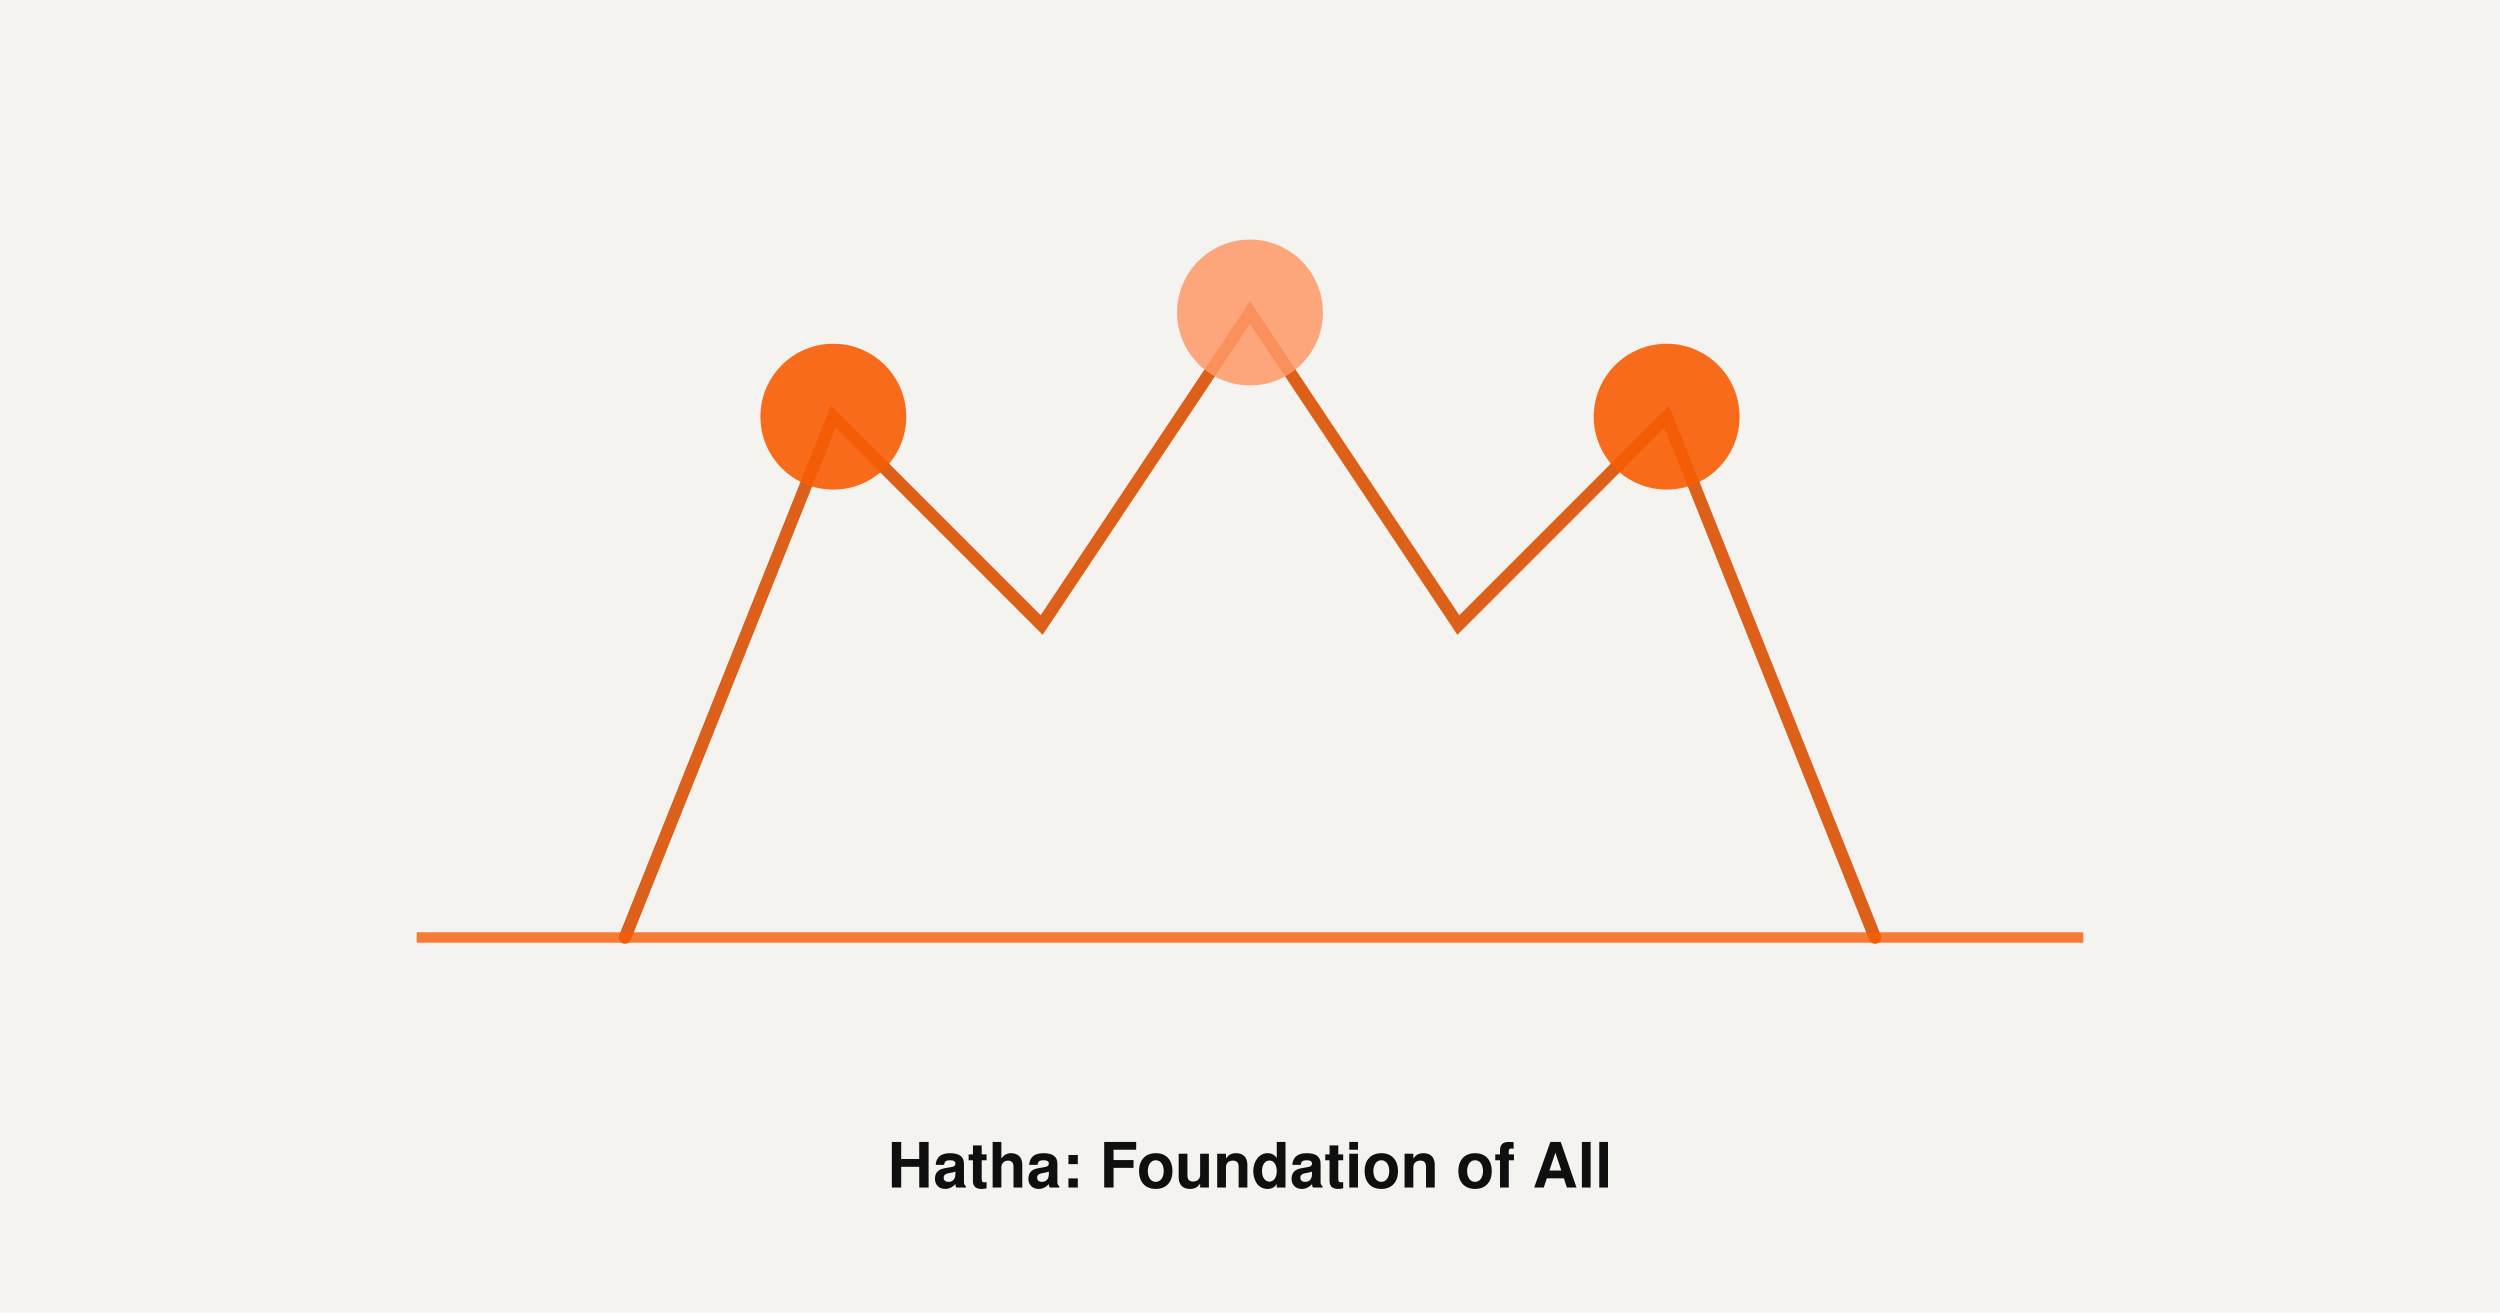
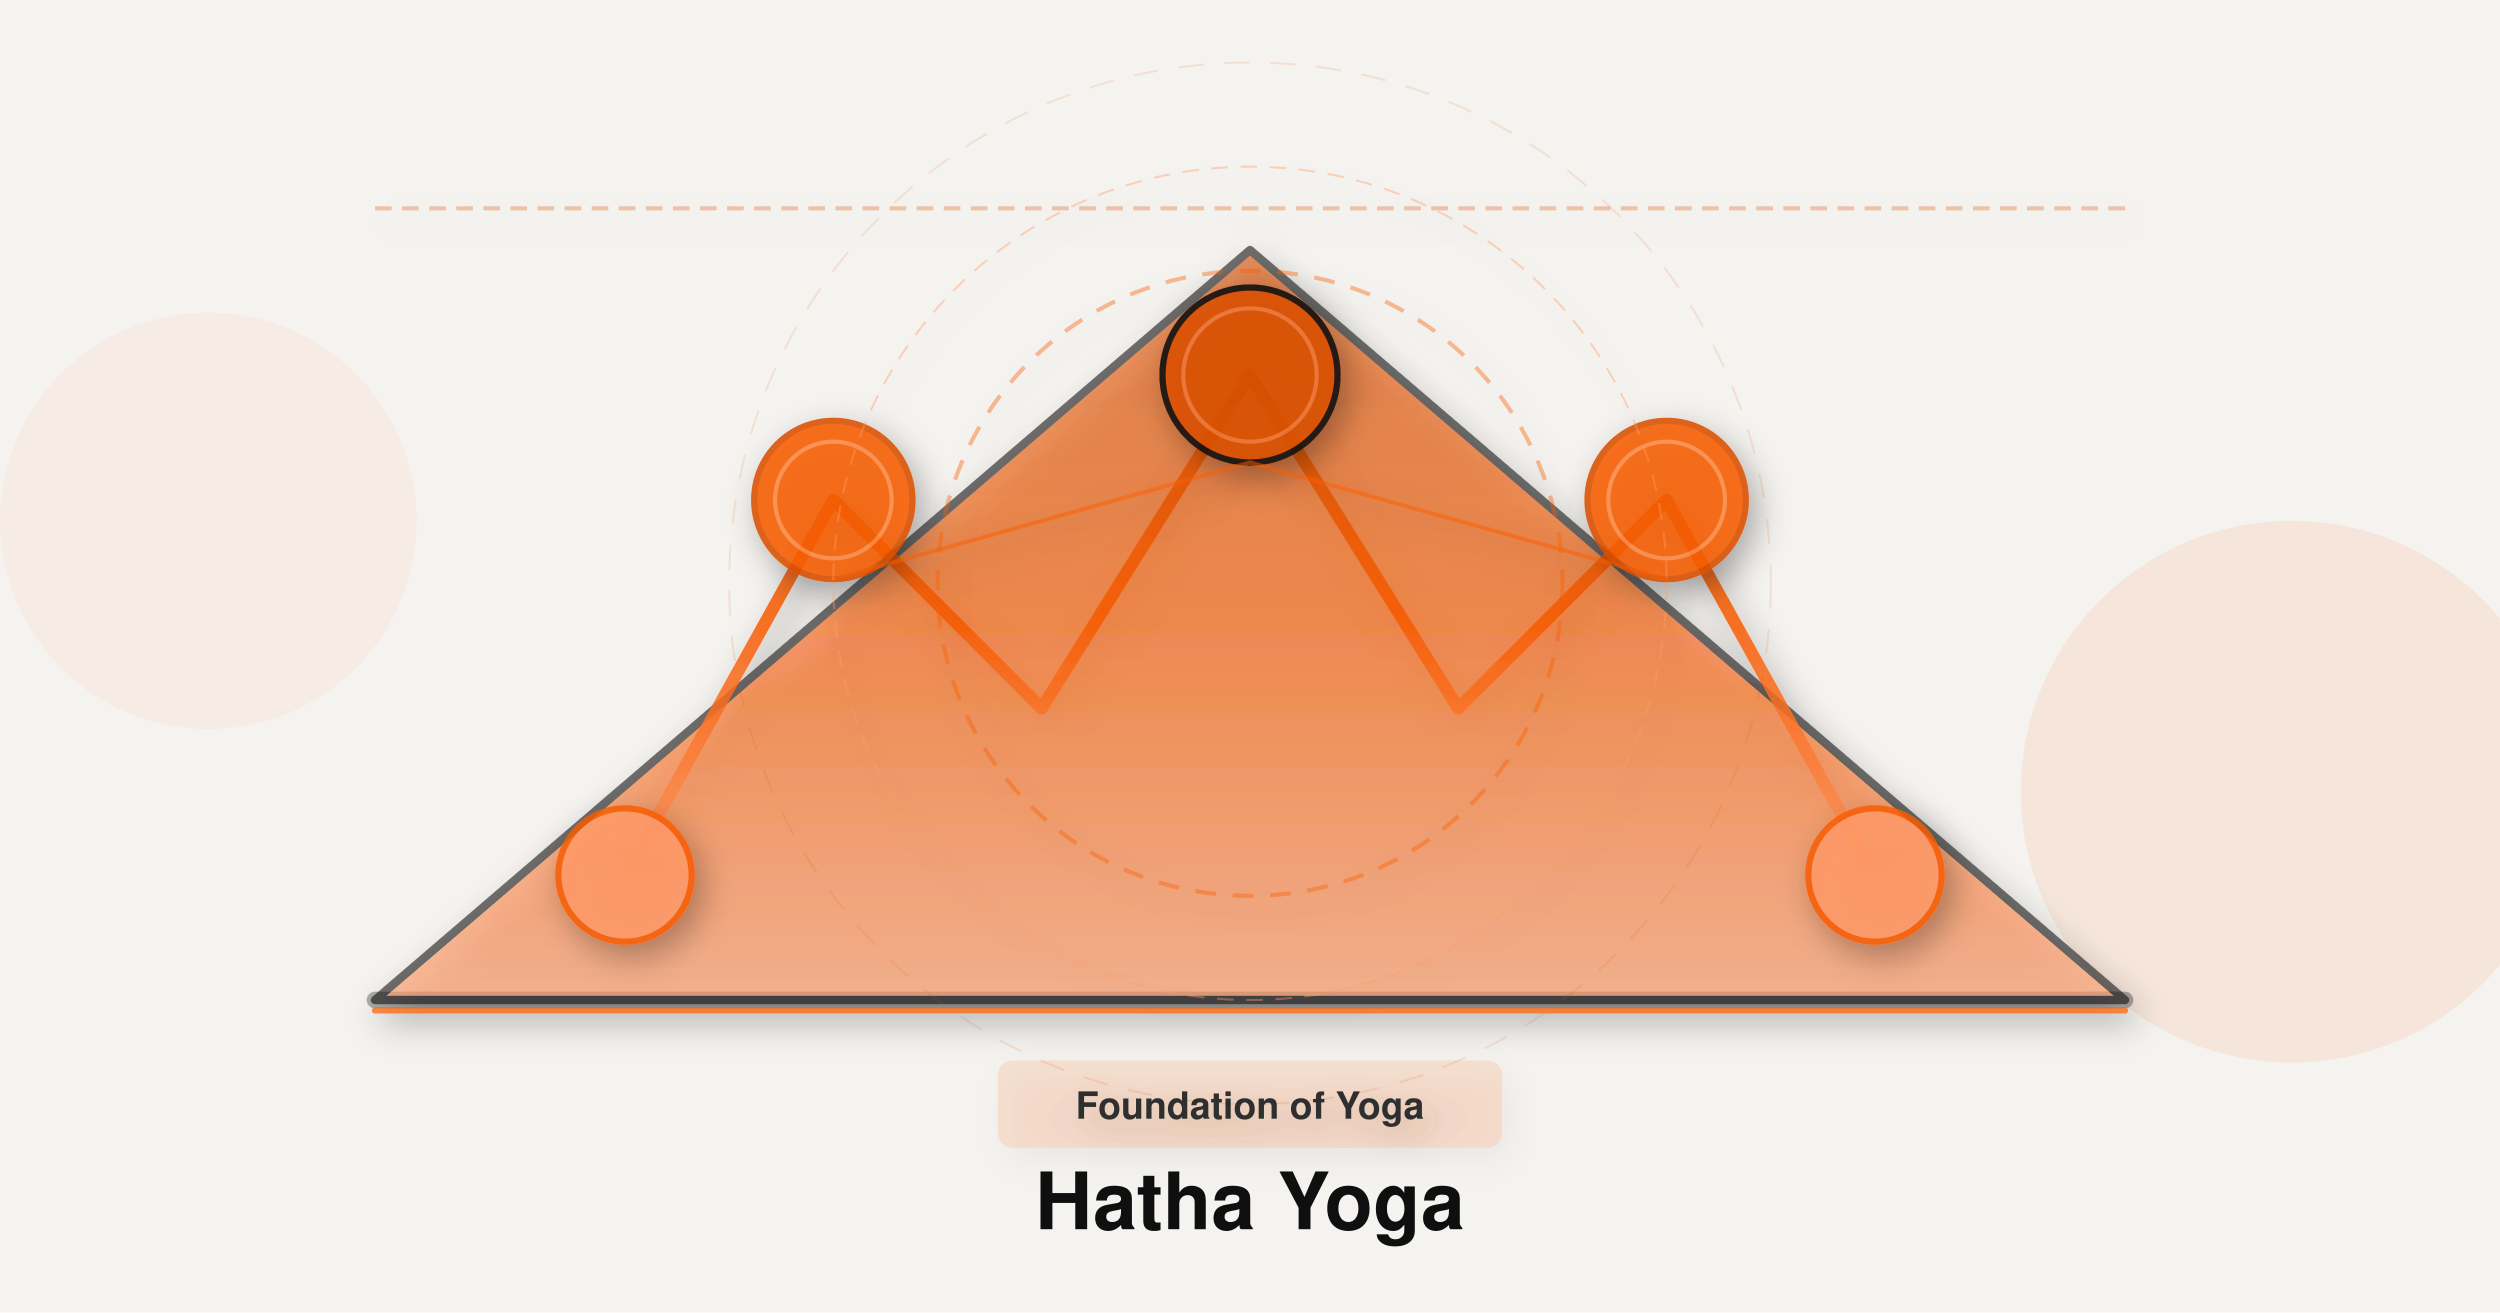
<svg xmlns="http://www.w3.org/2000/svg" viewBox="0 0 1200 630">
+   <defs>
+     <filter id="hathaShadow" x="-50%" y="-50%" width="200%" height="200%">
+       <feDropShadow dx="4" dy="6" stdDeviation="8" flood-opacity="0.35" flood-color="#000" />
+     </filter>
+     <linearGradient id="hathaFlow" x1="0%" y1="100%" x2="0%" y2="0%">
+       <stop offset="0%" style="stop-color:#ff9966;stop-opacity:1" />
+       <stop offset="50%" style="stop-color:#f75c03;stop-opacity:1" />
+       <stop offset="100%" style="stop-color:#d94f02;stop-opacity:1" />
+     </linearGradient>
+   </defs>
  <rect width="1200" height="630" fill="#f5f3f0" />
-   <path d="M 300 450 L 400 200 L 500 300 L 600 150 L 700 300 L 800 200 L 900 450" fill="none" stroke="#d94f02" stroke-width="6" opacity="0.9" stroke-linecap="round" />
-   <circle cx="400" cy="200" r="35" fill="#f75c03" opacity="0.9" />
-   <circle cx="600" cy="150" r="35" fill="#ff9966" opacity="0.85" />
-   <circle cx="800" cy="200" r="35" fill="#f75c03" opacity="0.9" />
-   <line x1="200" y1="450" x2="1000" y2="450" stroke="#f75c03" stroke-width="5" opacity="0.8" />
-   <text x="600" y="570" font-family="Abacaxi, Helvetica, Arial, sans-serif" font-size="30" font-weight="bold" fill="#0f0f0f" text-anchor="middle">
-     Hatha: Foundation of All
-   </text>
+   <circle cx="100" cy="250" r="100" fill="#ff9966" opacity="0.08" />
+   <circle cx="1100" cy="380" r="130" fill="#f75c03" opacity="0.09" />
+   <g filter="url(#hathaShadow)">
+     <line x1="180" y1="480" x2="1020" y2="480" stroke="#0f0f0f" stroke-width="8" opacity="0.3" stroke-linecap="round" />
+     <line x1="180" y1="485" x2="1020" y2="485" stroke="#f75c03" stroke-width="3" opacity="0.7" stroke-linecap="round" />
+     <line x1="180" y1="100" x2="1020" y2="100" stroke="#d94f02" stroke-width="2" opacity="0.3" stroke-dasharray="8,5" />
+     <path d="M 180 480 L 600 120 L 1020 480 Z" fill="url(#hathaFlow)" opacity="0.6" stroke="#0f0f0f" stroke-width="4" stroke-linejoin="round" />
+     <path d="M 300 420 L 400 240 L 500 340 L 600 180 L 700 340 L 800 240 L 900 420" fill="none" stroke="url(#hathaFlow)" stroke-width="6" opacity="0.85" stroke-linecap="round" stroke-linejoin="round" />
+   </g>
+   <g filter="url(#hathaShadow)" opacity="0.92">
+     <circle cx="400" cy="240" r="38" fill="#f75c03" opacity="0.95" stroke="#d94f02" stroke-width="3" />
+     <circle cx="400" cy="240" r="28" fill="none" stroke="#ffb380" stroke-width="2" opacity="0.5" />
+     <circle cx="600" cy="180" r="42" fill="#d94f02" opacity="0.95" stroke="#0f0f0f" stroke-width="3" />
+     <circle cx="600" cy="180" r="32" fill="none" stroke="#ff9966" stroke-width="2" opacity="0.5" />
+     <circle cx="800" cy="240" r="38" fill="#f75c03" opacity="0.95" stroke="#d94f02" stroke-width="3" />
+     <circle cx="800" cy="240" r="28" fill="none" stroke="#ffb380" stroke-width="2" opacity="0.5" />
+     <circle cx="300" cy="420" r="32" fill="#ff9966" opacity="0.9" stroke="#f75c03" stroke-width="3" />
+     <circle cx="900" cy="420" r="32" fill="#ff9966" opacity="0.9" stroke="#f75c03" stroke-width="3" />
+   </g>
+   <g opacity="0.5" stroke="#f75c03" stroke-width="2" fill="none" stroke-linecap="round" filter="url(#hathaShadow)">
+     <path d="M 400 278 L 600 222" />
+     <path d="M 600 222 L 800 278" />
+   </g>
+   <g opacity="0.4" filter="url(#hathaShadow)">
+     <circle cx="600" cy="280" r="150" fill="none" stroke="#f75c03" stroke-width="2" stroke-dasharray="10,8" />
+     <circle cx="600" cy="280" r="200" fill="none" stroke="#ff9966" stroke-width="1" stroke-dasharray="8,6" />
+     <circle cx="600" cy="280" r="250" fill="none" stroke="#d94f02" stroke-width="1" stroke-dasharray="12,10" opacity="0.3" />
+   </g>
+   <g opacity="0.85" filter="url(#hathaShadow)">
+     <rect x="480" y="510" width="240" height="40" fill="#f75c03" opacity="0.15" rx="6" stroke="#f75c03" stroke-width="2" />
+     <text x="600" y="537" font-family="Abacaxi, Helvetica, Arial, sans-serif" font-size="18" font-weight="bold" fill="#0f0f0f" text-anchor="middle">Foundation of Yoga</text>
+   </g>
+   <text x="600" y="590" font-family="Abacaxi, Helvetica, Arial, sans-serif" font-size="38" font-weight="bold" fill="#0f0f0f" text-anchor="middle">Hatha Yoga</text>
</svg>
